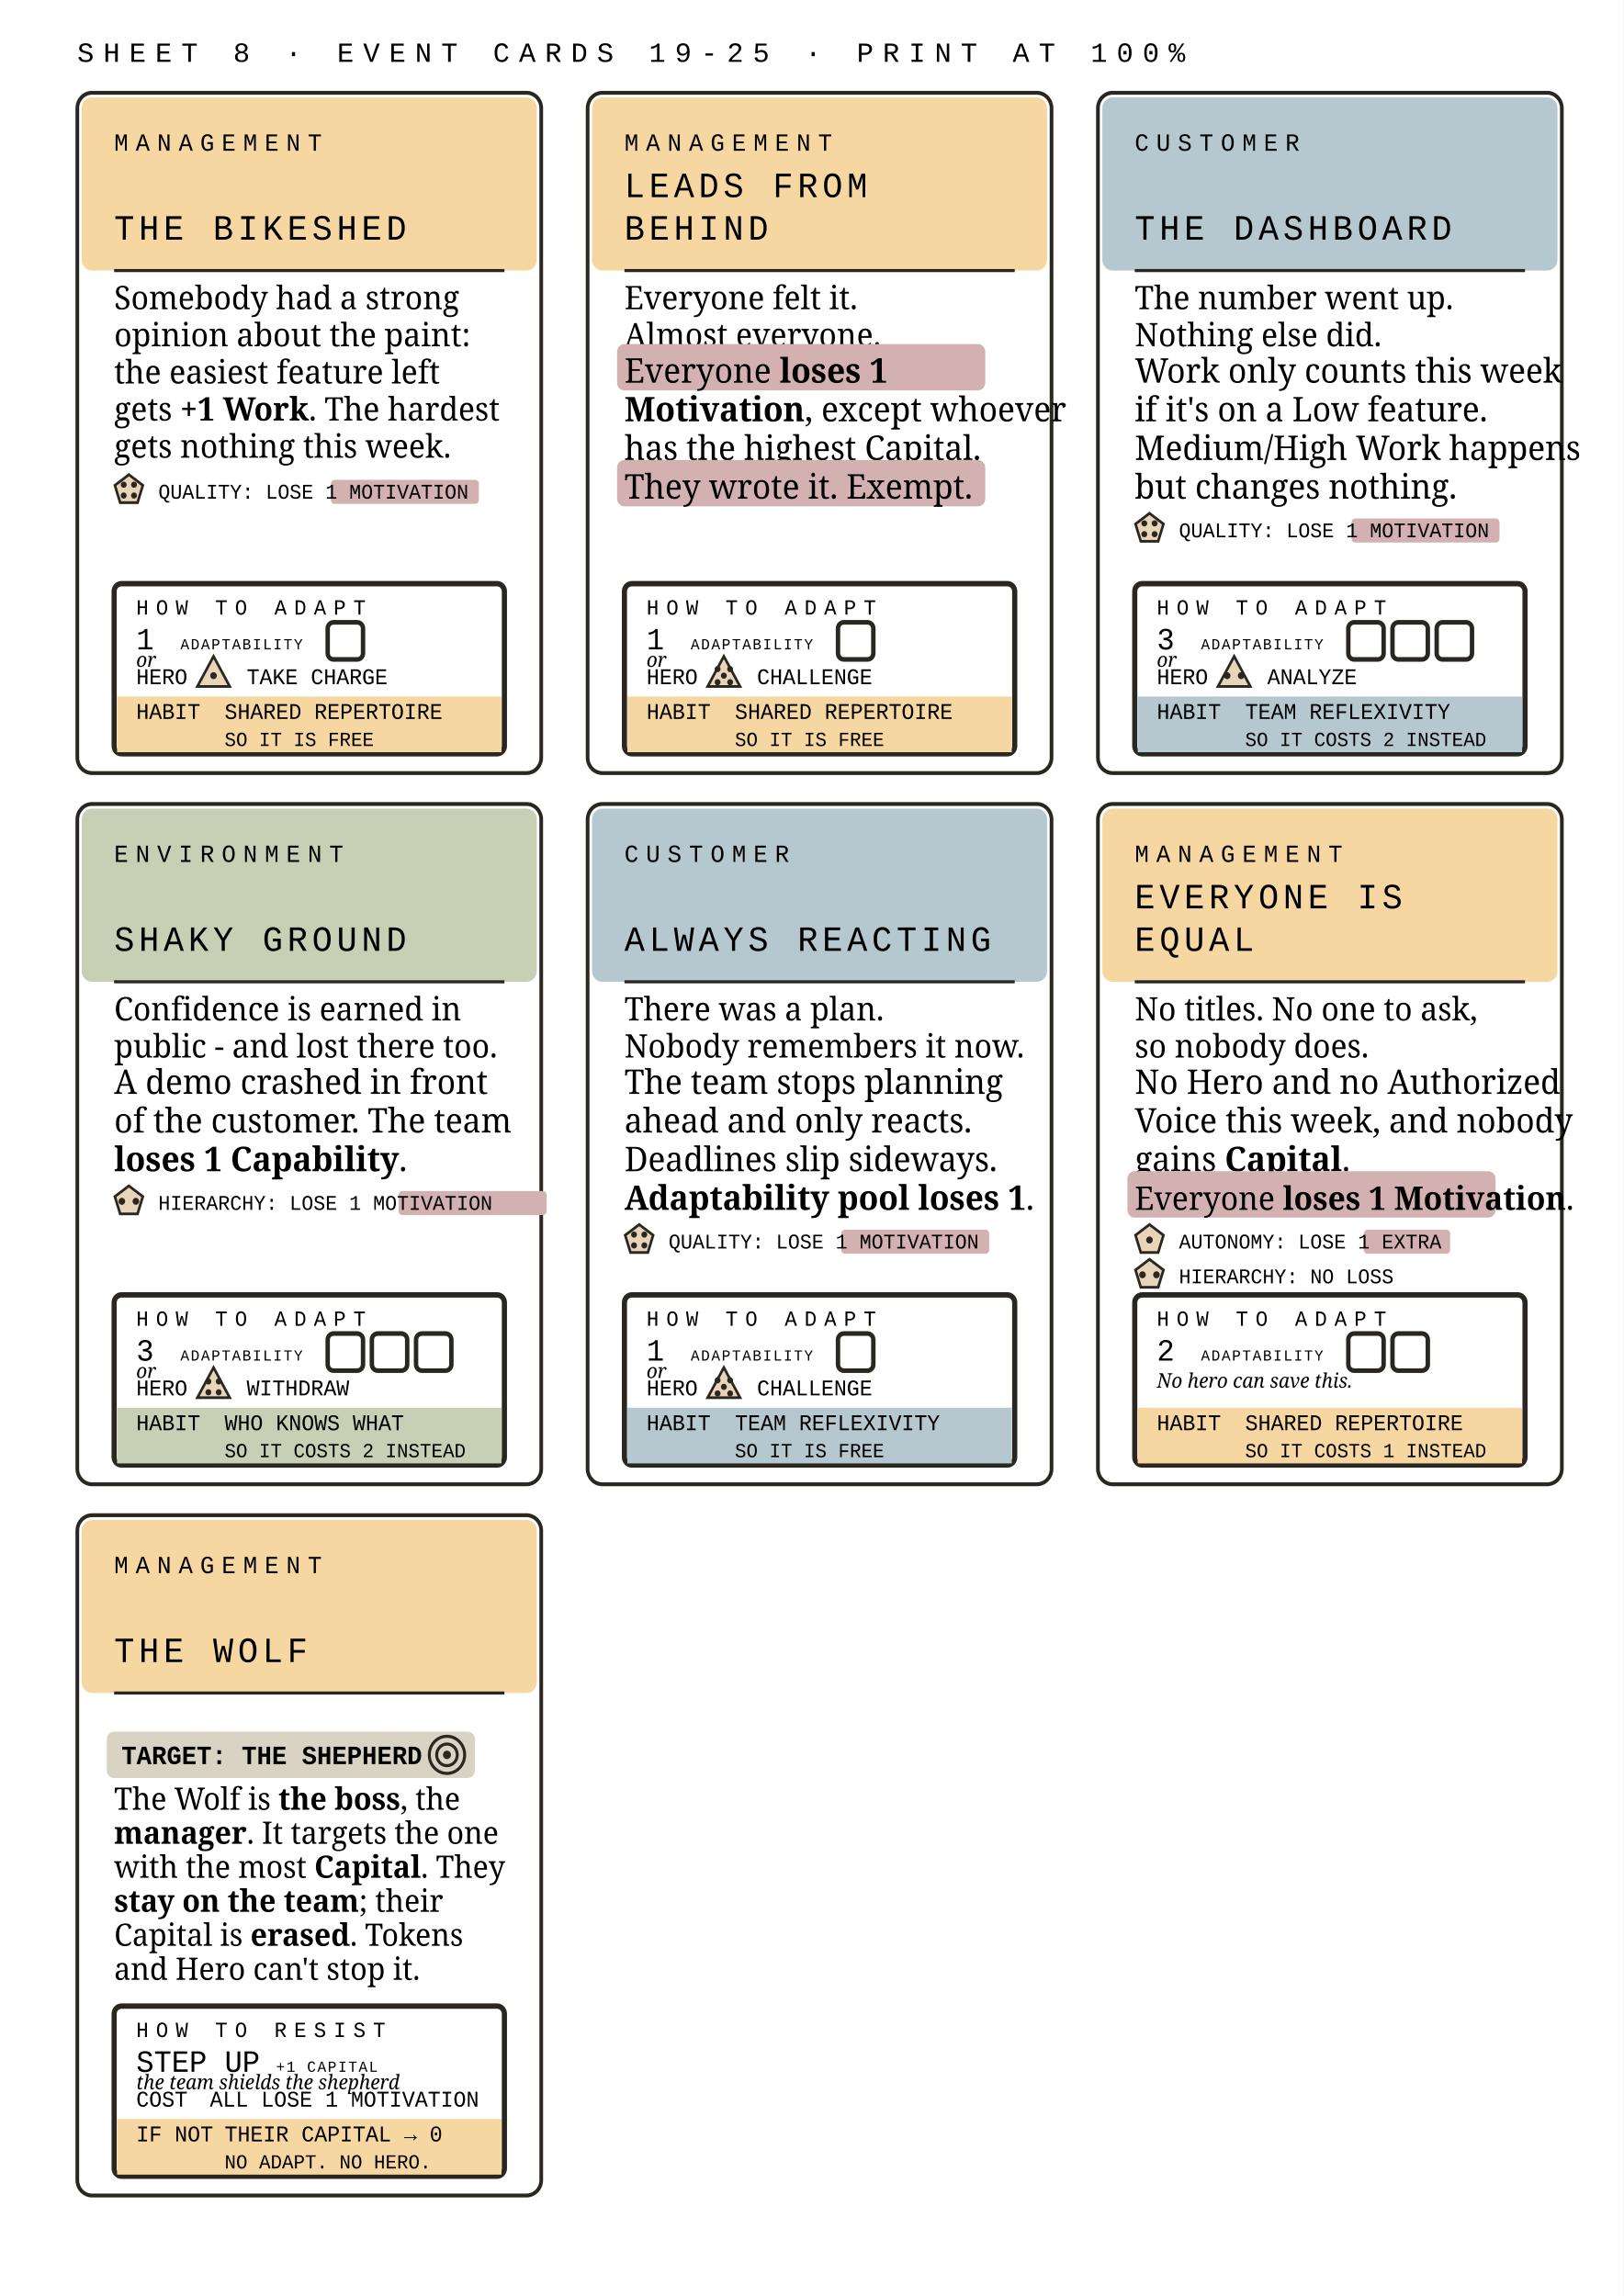
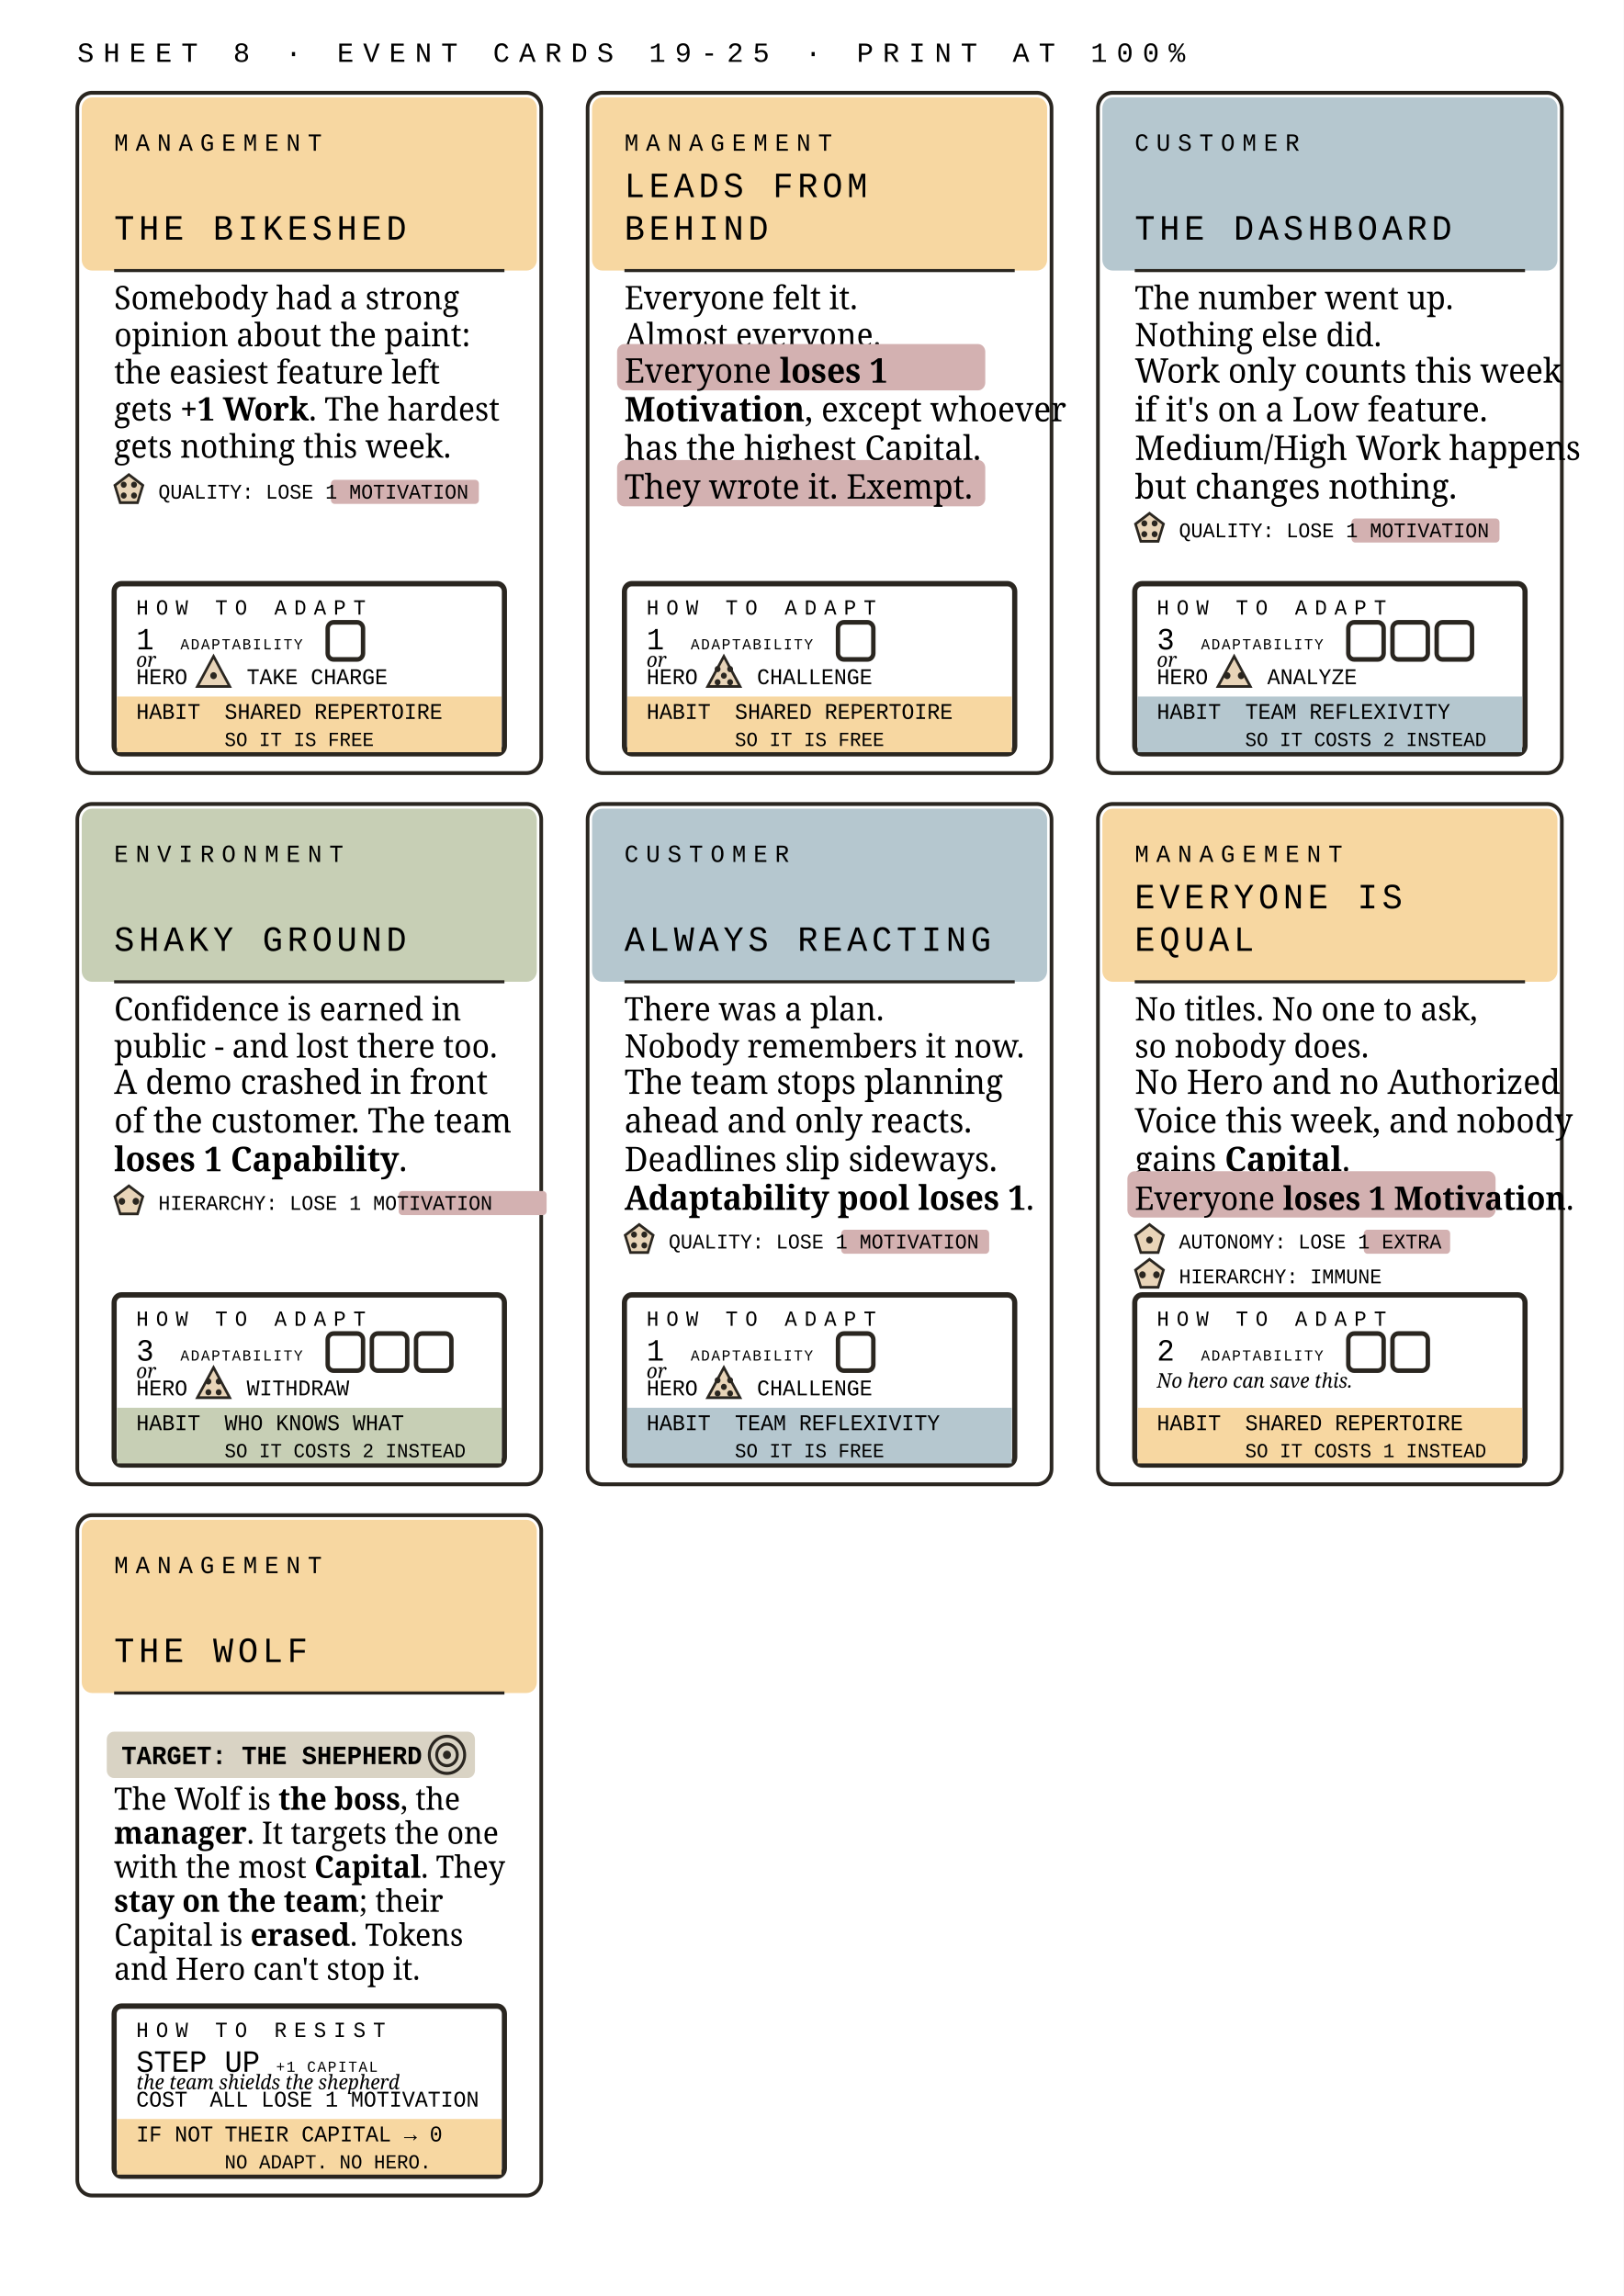
<svg xmlns="http://www.w3.org/2000/svg" width="210mm" height="297mm" viewBox="0 0 210 297">
  <style>
  .s { font-family:"EB Garamond",Garamond,Georgia,serif; fill:#000000; }
  .m { font-family:"IBM Plex Mono","Courier New",monospace; fill:#000000; }
  .c { fill:none; stroke:#2A2620; stroke-width:.5; }
  .h { stroke:#2A2620; stroke-width:.4; fill:none; }
  .w { fill:none; stroke:#2A2620; stroke-width:.7; }
  .q { fill:#000000; }
  .lb { font-family:"IBM Plex Mono","Courier New",monospace; font-size:2.9px; fill:#000000; }
  .vl { font-family:"IBM Plex Mono","Courier New",monospace; font-size:2.9px; fill:#000000; }
  .ic { fill:#E8D4B8; stroke:#2A2620; stroke-width:.35; }
  .pip { fill:#2A2620; stroke:none; }
  .trust { fill:#000000; }
  .capab { fill:#000000; }
  .shpra { fill:#000000; }
  .adapt { fill:#000000; }
  /* header tint = the Ledger row that answers this category */
  .cat-ppl  { fill:#D3CEDF; }
  .cat-env  { fill:#C7CFB5; }
  .cat-mgmt { fill:#F7D7A1; }
  .cat-cust { fill:#B5C7CF; }
</style>
  <defs>
    <g id="i-base">
      <rect x="-2.1" y="-2.1" width="4.2" height="4.2" rx=".3" class="ic" />
    </g>
    <g id="i-head">
      <polygon points="0,-2.5 2.2,1.4 -2.2,1.4" class="ic" />
    </g>
    <g id="i-item">
      <polygon points="0,-2.6 2.6,0 0,2.6 -2.6,0" class="ic" />
    </g>
    <g id="i-torso">
      <polygon points="0,-2 1.9,-.62 1.18,1.62 -1.18,1.62 -1.9,-.62" class="ic" />
    </g>
    <g id="q1">
      <circle cx="0" cy="0" r=".45" class="pip" />
    </g>
    <g id="q2">
      <circle cx="-.95" cy="0" r=".45" class="pip" />
      <circle cx=".95" cy="0" r=".45" class="pip" />
    </g>
    <g id="q3">
      <circle cx="0" cy="-.95" r=".45" class="pip" />
      <circle cx="-.95" cy=".8" r=".45" class="pip" />
      <circle cx=".95" cy=".8" r=".45" class="pip" />
    </g>
    <g id="q4">
      <circle cx="-.7" cy="-.7" r=".4" class="pip" />
      <circle cx=".7" cy="-.7" r=".4" class="pip" />
      <circle cx="-.7" cy=".7" r=".4" class="pip" />
      <circle cx=".7" cy=".7" r=".4" class="pip" />
    </g>
    <g id="q5">
      <circle cx="-.85" cy="-.85" r=".4" class="pip" />
      <circle cx=".85" cy="-.85" r=".4" class="pip" />
      <circle cx="0" cy="0" r=".4" class="pip" />
      <circle cx="-.85" cy=".85" r=".4" class="pip" />
      <circle cx=".85" cy=".85" r=".4" class="pip" />
    </g>
    <g id="bikeshed" transform="scale(.952381,1)">
      <rect x=".6" y=".6" width="61.8" height="22.4" rx="1.4" class="cat-mgmt" />
      <rect width="63" height="88" rx="2" class="c" />
      <text x="5" y="7.5" class="m q" font-size="3.2" letter-spacing="1">MANAGEMENT</text>
      <text x="5" y="19" class="m" font-size="4.6" letter-spacing=".6">THE BIKESHED</text>
      <line x1="5" y1="23" x2="58" y2="23" class="h" stroke-width=".7" />
      <text x="5" y="28" class="s" font-size="4.2">Somebody had a strong</text>
      <text x="5" y="32.8" class="s" font-size="4.2">opinion about the paint:</text>
      <text x="5" y="37.6" class="s" font-size="4.2">the easiest feature left</text>
      <text x="5" y="42.4" class="s" font-size="4.2">gets <tspan font-weight="bold">+1 Work</tspan>. The hardest</text>
      <text x="5" y="47.2" class="s" font-size="4.2">gets nothing this week.</text>
      <g transform="translate(0,9.5)">
        <g transform="translate(7,41.9)">
          <use href="#i-torso" />
          <use href="#q4" />
        </g>
        <rect x="34.44" y="40.57" width="20.09" height="3.11" rx=".5" fill="#D3B1B1" />
        <text x="11" y="43" class="m" font-size="2.7">QUALITY: LOSE 1 MOTIVATION</text>
        <rect x="5" y="54" width="53" height="22" rx="1" class="w" />
        <text x="8" y="58" class="m q" font-size="2.8" letter-spacing="1">HOW TO ADAPT</text>
        <text x="8" y="62.5" class="m" font-size="4">1</text>
        <text x="14" y="62.5" class="m q" font-size="2" letter-spacing=".2">ADAPTABILITY</text>
        <text x="8" y="64.75" class="s q" font-size="2.6" font-style="italic">or</text>
        <rect x="5.4" y="68.6" width="52.2" height="7.2" class="cat-mgmt" />
        <text x="8" y="67" class="lb">HERO</text>
        <g transform="translate(18.5,65.9)">
          <use href="#i-head" />
          <use href="#q1" />
        </g>
        <text x="23" y="67" class="vl">TAKE CHARGE</text>
        <text x="8" y="71.5" class="lb">HABIT</text>
        <text x="20" y="71.5" class="vl shpra">SHARED REPERTOIRE</text>
        <text x="20" y="75" class="m" font-size="2.6">SO IT IS FREE</text>
        <use href="#cost1" />
      </g>
    </g>
    <g id="leadsbehind" transform="scale(.952381,1)">
      <rect x=".6" y=".6" width="61.8" height="22.4" rx="1.4" class="cat-mgmt" />
      <rect width="63" height="88" rx="2" class="c" />
      <text x="5" y="7.5" class="m q" font-size="3.2" letter-spacing="1">MANAGEMENT</text>
      <text x="5" y="13.5" class="m" font-size="4.6" letter-spacing=".6">LEADS FROM</text>
      <text x="5" y="19" class="m" font-size="4.6" letter-spacing=".6">BEHIND</text>
      <line x1="5" y1="23" x2="58" y2="23" class="h" stroke-width=".7" />
      <text x="5" y="28" class="s" font-size="4.2">Everyone felt it.</text>
      <text x="5" y="32.8" class="s" font-size="4.2">Almost everyone.</text>
      <g transform="translate(0,9.5)">
        <rect x="4" y="23" width="50" height="6" rx="1" fill="#D3B1B1" />
        <text x="5" y="28" class="s" font-size="4.4">Everyone <tspan font-weight="bold">loses 1</tspan>
        </text>
        <text x="5" y="33" class="s" font-size="4.4">
          <tspan font-weight="bold">Motivation</tspan>, except whoever</text>
        <text x="5" y="38" class="s" font-size="4.4">has the highest Capital.</text>
        <rect x="4" y="38" width="50" height="6" rx="1" fill="#D3B1B1" />
        <text x="5" y="43" class="s" font-size="4.4">They wrote it. Exempt.</text>
        <rect x="5" y="54" width="53" height="22" rx="1" class="w" />
        <text x="8" y="58" class="m q" font-size="2.8" letter-spacing="1">HOW TO ADAPT</text>
        <text x="8" y="62.5" class="m" font-size="4">1</text>
        <text x="14" y="62.5" class="m q" font-size="2" letter-spacing=".2">ADAPTABILITY</text>
        <text x="8" y="64.75" class="s q" font-size="2.6" font-style="italic">or</text>
        <rect x="5.4" y="68.6" width="52.2" height="7.2" class="cat-mgmt" />
        <text x="8" y="67" class="lb">HERO</text>
        <g transform="translate(18.5,65.9)">
          <use href="#i-head" />
          <use href="#q5" />
        </g>
        <text x="23" y="67" class="vl">CHALLENGE</text>
        <text x="8" y="71.5" class="lb">HABIT</text>
        <text x="20" y="71.5" class="vl shpra">SHARED REPERTOIRE</text>
        <text x="20" y="75" class="m" font-size="2.6">SO IT IS FREE</text>
        <use href="#cost1" />
      </g>
    </g>
    <g id="dashboard" transform="scale(.952381,1)">
      <rect x=".6" y=".6" width="61.8" height="22.4" rx="1.4" class="cat-cust" />
      <rect width="63" height="88" rx="2" class="c" />
      <text x="5" y="7.5" class="m q" font-size="3.2" letter-spacing="1">CUSTOMER</text>
      <text x="5" y="19" class="m" font-size="4.6" letter-spacing=".6">THE DASHBOARD</text>
      <line x1="5" y1="23" x2="58" y2="23" class="h" stroke-width=".7" />
      <text x="5" y="28" class="s" font-size="4.2">The number went up.</text>
      <text x="5" y="32.8" class="s" font-size="4.2">Nothing else did.</text>
      <g transform="translate(0,9.5)">
        <text x="5" y="28" class="s" font-size="4.4">Work only counts this week</text>
        <text x="5" y="33" class="s" font-size="4.4">if it's on a Low feature.</text>
        <text x="5" y="38" class="s" font-size="4.4">Medium/High Work happens</text>
        <text x="5" y="43" class="s" font-size="4.4">but changes nothing.</text>
        <g transform="translate(7,46.9)">
          <use href="#i-torso" />
          <use href="#q4" />
        </g>
        <rect x="34.44" y="45.57" width="20.09" height="3.11" rx=".5" fill="#D3B1B1" />
        <text x="11" y="48" class="m" font-size="2.7">QUALITY: LOSE 1 MOTIVATION</text>
        <rect x="5" y="54" width="53" height="22" rx="1" class="w" />
        <text x="8" y="58" class="m q" font-size="2.8" letter-spacing="1">HOW TO ADAPT</text>
        <text x="8" y="62.5" class="m" font-size="4">3</text>
        <text x="14" y="62.5" class="m q" font-size="2" letter-spacing=".2">ADAPTABILITY</text>
        <text x="8" y="64.75" class="s q" font-size="2.6" font-style="italic">or</text>
        <rect x="5.4" y="68.6" width="52.2" height="7.2" class="cat-cust" />
        <text x="8" y="67" class="lb">HERO</text>
        <g transform="translate(18.5,65.9)">
          <use href="#i-head" />
          <use href="#q2" />
        </g>
        <text x="23" y="67" class="vl">ANALYZE</text>
        <text x="8" y="71.5" class="lb">HABIT</text>
        <text x="20" y="71.5" class="vl adapt">TEAM REFLEXIVITY</text>
        <text x="20" y="75" class="m" font-size="2.6">SO IT COSTS 2 INSTEAD</text>
        <use href="#cost3" />
      </g>
    </g>
    <g id="confidence" transform="scale(.952381,1)">
      <rect x=".6" y=".6" width="61.8" height="22.4" rx="1.4" class="cat-env" />
      <rect width="63" height="88" rx="2" class="c" />
      <text x="5" y="7.5" class="m q" font-size="3.2" letter-spacing="1">ENVIRONMENT</text>
      <text x="5" y="19" class="m" font-size="4.6" letter-spacing=".6">SHAKY GROUND</text>
      <line x1="5" y1="23" x2="58" y2="23" class="h" stroke-width=".7" />
      <text x="5" y="28" class="s" font-size="4.2">Confidence is earned in</text>
      <text x="5" y="32.8" class="s" font-size="4.2">public - and lost there too.</text>
      <g transform="translate(0,9.5)">
        <text x="5" y="28" class="s" font-size="4.4">A demo crashed in front</text>
        <text x="5" y="33" class="s" font-size="4.4">of the customer. The team</text>
        <text x="5" y="38" class="s" font-size="4.4">
          <tspan font-weight="bold">loses 1 Capability</tspan>.</text>
        <g transform="translate(7,41.9)">
          <use href="#i-torso" />
          <use href="#q2" />
        </g>
        <rect x="43.64" y="40.57" width="20.09" height="3.11" rx=".5" fill="#D3B1B1" />
        <text x="11" y="43" class="m" font-size="2.7">HIERARCHY: LOSE 1 MOTIVATION</text>
        <rect x="5" y="54" width="53" height="22" rx="1" class="w" />
        <text x="8" y="58" class="m q" font-size="2.8" letter-spacing="1">HOW TO ADAPT</text>
        <text x="8" y="62.5" class="m" font-size="4">3</text>
        <text x="14" y="62.5" class="m q" font-size="2" letter-spacing=".2">ADAPTABILITY</text>
        <text x="8" y="64.75" class="s q" font-size="2.6" font-style="italic">or</text>
        <rect x="5.4" y="68.6" width="52.2" height="7.2" class="cat-env" />
        <text x="8" y="67" class="lb">HERO</text>
        <g transform="translate(18.5,65.9)">
          <use href="#i-head" />
          <use href="#q4" />
        </g>
        <text x="23" y="67" class="vl">WITHDRAW</text>
        <text x="8" y="71.5" class="lb">HABIT</text>
        <text x="20" y="71.5" class="vl capab">WHO KNOWS WHAT</text>
        <text x="20" y="75" class="m" font-size="2.6">SO IT COSTS 2 INSTEAD</text>
        <use href="#cost3" />
      </g>
    </g>
    <g id="reacting" transform="scale(.952381,1)">
      <rect x=".6" y=".6" width="61.8" height="22.4" rx="1.4" class="cat-cust" />
      <rect width="63" height="88" rx="2" class="c" />
      <text x="5" y="7.5" class="m q" font-size="3.2" letter-spacing="1">CUSTOMER</text>
      <text x="5" y="19" class="m" font-size="4.6" letter-spacing=".6">ALWAYS REACTING</text>
      <line x1="5" y1="23" x2="58" y2="23" class="h" stroke-width=".7" />
      <text x="5" y="28" class="s" font-size="4.2">There was a plan.</text>
      <text x="5" y="32.8" class="s" font-size="4.2">Nobody remembers it now.</text>
      <g transform="translate(0,9.5)">
        <text x="5" y="28" class="s" font-size="4.4">The team stops planning</text>
        <text x="5" y="33" class="s" font-size="4.4">ahead and only reacts.</text>
        <text x="5" y="38" class="s" font-size="4.4">Deadlines slip sideways.</text>
        <text x="5" y="43" class="s" font-size="4.4">
          <tspan font-weight="bold">Adaptability pool loses 1</tspan>.</text>
        <g transform="translate(7,46.9)">
          <use href="#i-torso" />
          <use href="#q4" />
        </g>
        <rect x="34.44" y="45.57" width="20.09" height="3.11" rx=".5" fill="#D3B1B1" />
        <text x="11" y="48" class="m" font-size="2.7">QUALITY: LOSE 1 MOTIVATION</text>
        <rect x="5" y="54" width="53" height="22" rx="1" class="w" />
        <text x="8" y="58" class="m q" font-size="2.8" letter-spacing="1">HOW TO ADAPT</text>
        <text x="8" y="62.5" class="m" font-size="4">1</text>
        <text x="14" y="62.5" class="m q" font-size="2" letter-spacing=".2">ADAPTABILITY</text>
        <text x="8" y="64.75" class="s q" font-size="2.6" font-style="italic">or</text>
        <rect x="5.4" y="68.6" width="52.2" height="7.2" class="cat-cust" />
        <text x="8" y="67" class="lb">HERO</text>
        <g transform="translate(18.5,65.9)">
          <use href="#i-head" />
          <use href="#q5" />
        </g>
        <text x="23" y="67" class="vl">CHALLENGE</text>
        <text x="8" y="71.5" class="lb">HABIT</text>
        <text x="20" y="71.5" class="vl adapt">TEAM REFLEXIVITY</text>
        <text x="20" y="75" class="m" font-size="2.6">SO IT IS FREE</text>
        <use href="#cost1" />
      </g>
    </g>
    <g id="equal" transform="scale(.952381,1)">
      <rect x=".6" y=".6" width="61.8" height="22.4" rx="1.4" class="cat-mgmt" />
      <rect width="63" height="88" rx="2" class="c" />
      <text x="5" y="7.5" class="m q" font-size="3.2" letter-spacing="1">MANAGEMENT</text>
      <text x="5" y="13.5" class="m" font-size="4.6" letter-spacing=".6">EVERYONE IS</text>
      <text x="5" y="19" class="m" font-size="4.6" letter-spacing=".6">EQUAL</text>
      <line x1="5" y1="23" x2="58" y2="23" class="h" stroke-width=".7" />
      <text x="5" y="28" class="s" font-size="4.2">No titles. No one to ask,</text>
      <text x="5" y="32.8" class="s" font-size="4.2">so nobody does.</text>
      <g transform="translate(0,9.5)">
        <text x="5" y="28" class="s" font-size="4.4">No Hero and no Authorized</text>
        <text x="5" y="33" class="s" font-size="4.4">Voice this week, and nobody</text>
        <text x="5" y="38" class="s" font-size="4.4">gains <tspan font-weight="bold">Capital</tspan>.</text>
        <rect x="4" y="38" width="50" height="6" rx="1" fill="#D3B1B1" />
        <text x="5" y="43" class="s" font-size="4.2">Everyone <tspan font-weight="bold">loses 1 Motivation</tspan>.</text>
        <g transform="translate(7,46.9)">
          <use href="#i-torso" />
          <use href="#q1" />
        </g>
        <rect x="36.11" y="45.57" width="11.72" height="3.11" rx=".5" fill="#D3B1B1" />
        <text x="11" y="48" class="m" font-size="2.7">AUTONOMY: LOSE 1 EXTRA</text>
        <g transform="translate(7,51.4)">
          <use href="#i-torso" />
          <use href="#q2" />
        </g>
-         <text x="11" y="52.5" class="m q" font-size="2.7">HIERARCHY: NO LOSS</text>
+         <text x="11" y="52.5" class="m q" font-size="2.7">HIERARCHY: IMMUNE</text>
        <rect x="5" y="54" width="53" height="22" rx="1" class="w" />
        <text x="8" y="58" class="m q" font-size="2.8" letter-spacing="1">HOW TO ADAPT</text>
        <text x="8" y="62.5" class="m" font-size="4">2</text>
        <text x="14" y="62.5" class="m q" font-size="2" letter-spacing=".2">ADAPTABILITY</text>
        <text x="8" y="66" class="s q" font-size="2.6" font-style="italic">No hero can save this.</text>
        <rect x="5.4" y="68.6" width="52.2" height="7.2" class="cat-mgmt" />
        <text x="8" y="71.5" class="lb">HABIT</text>
        <text x="20" y="71.5" class="vl shpra">SHARED REPERTOIRE</text>
        <text x="20" y="75" class="m" font-size="2.6">SO IT COSTS 1 INSTEAD</text>
        <use href="#cost2" />
      </g>
    </g>
    <g id="wolf" transform="scale(.952381,1)">
      <rect x=".6" y=".6" width="61.8" height="22.4" rx="1.4" class="cat-mgmt" />
      <rect width="63" height="88" rx="2" class="c" stroke-width=".9" />
      <text x="5" y="7.5" class="m q" font-size="3.2" letter-spacing="1">MANAGEMENT</text>
      <text x="5" y="19" class="m" font-size="4.6" letter-spacing=".6">THE WOLF</text>
      <line x1="5" y1="23" x2="58" y2="23" class="h" stroke-width=".7" />
      <g transform="translate(0,9.5)">
        <rect x="4" y="18.5" width="50" height="6" rx="1" fill="#D9D3C4" />
        <text x="6" y="22.7" class="m" font-size="3.4" font-weight="bold">TARGET: THE SHEPHERD</text>
        <g transform="translate(50.2,21.5)" fill="none" stroke="#2A2620" stroke-width=".4">
          <circle r="2.4" />
          <circle r="1.4" />
          <circle r=".35" fill="#2A2620" />
        </g>
        <text x="5" y="28.6" class="s" font-size="4">The Wolf is <tspan font-weight="bold">the boss</tspan>, the</text>
        <text x="5" y="33" class="s" font-size="4">
          <tspan font-weight="bold">manager</tspan>. It targets the one</text>
        <text x="5" y="37.4" class="s" font-size="4">with the most <tspan font-weight="bold">Capital</tspan>. They</text>
        <text x="5" y="41.8" class="s" font-size="4">
          <tspan font-weight="bold">stay on the team</tspan>; their</text>
        <text x="5" y="46.2" class="s" font-size="4">Capital is <tspan font-weight="bold">erased</tspan>. Tokens</text>
        <text x="5" y="50.6" class="s" font-size="4">and Hero can't stop it.</text>
        <rect x="5" y="54" width="53" height="22" rx="1" class="w" />
        <text x="8" y="58" class="m q" font-size="2.8" letter-spacing="1">HOW TO RESIST</text>
        <text x="8" y="62.5" class="m" font-size="4">STEP UP</text>
        <text x="27" y="62.5" class="m q" font-size="2" letter-spacing=".2">+1 CAPITAL</text>
        <text x="8" y="64.75" class="s q" font-size="2.6" font-style="italic">the team shields the shepherd</text>
        <rect x="5.4" y="68.6" width="52.2" height="7.2" class="cat-mgmt" />
        <text x="8" y="67" class="lb">COST</text>
        <text x="18" y="67" class="vl">ALL LOSE 1 MOTIVATION</text>
        <text x="8" y="71.5" class="lb">IF NOT</text>
        <text x="20" y="71.5" class="vl">THEIR CAPITAL → 0</text>
        <text x="20" y="75" class="m" font-size="2.6">NO ADAPT. NO HERO.</text>
      </g>
    </g>
    <g id="cost1" fill="none" stroke="#2A2620" stroke-width=".6">
      <rect x="34" y="59" width="4.8" height="4.8" rx=".8" />
    </g>
    <g id="cost2" fill="none" stroke="#2A2620" stroke-width=".6">
      <rect x="34" y="59" width="4.8" height="4.8" rx=".8" />
      <rect x="40" y="59" width="4.8" height="4.8" rx=".8" />
    </g>
    <g id="cost3" fill="none" stroke="#2A2620" stroke-width=".6">
      <rect x="34" y="59" width="4.8" height="4.8" rx=".8" />
      <rect x="40" y="59" width="4.8" height="4.8" rx=".8" />
      <rect x="46" y="59" width="4.8" height="4.8" rx=".8" />
    </g>
  </defs>
  <rect width="210" height="297" fill="#FFFFFF" />
  <text x="10" y="8" class="m" font-size="3.6" letter-spacing="1.2">SHEET 8 · EVENT CARDS 19-25 · PRINT AT 100%</text>
  <use href="#bikeshed" x="10" y="12" />
  <use href="#leadsbehind" x="76" y="12" />
  <use href="#dashboard" x="142" y="12" />
  <use href="#confidence" x="10" y="104" />
  <use href="#reacting" x="76" y="104" />
  <use href="#equal" x="142" y="104" />
  <use href="#wolf" x="10" y="196" />
</svg>
